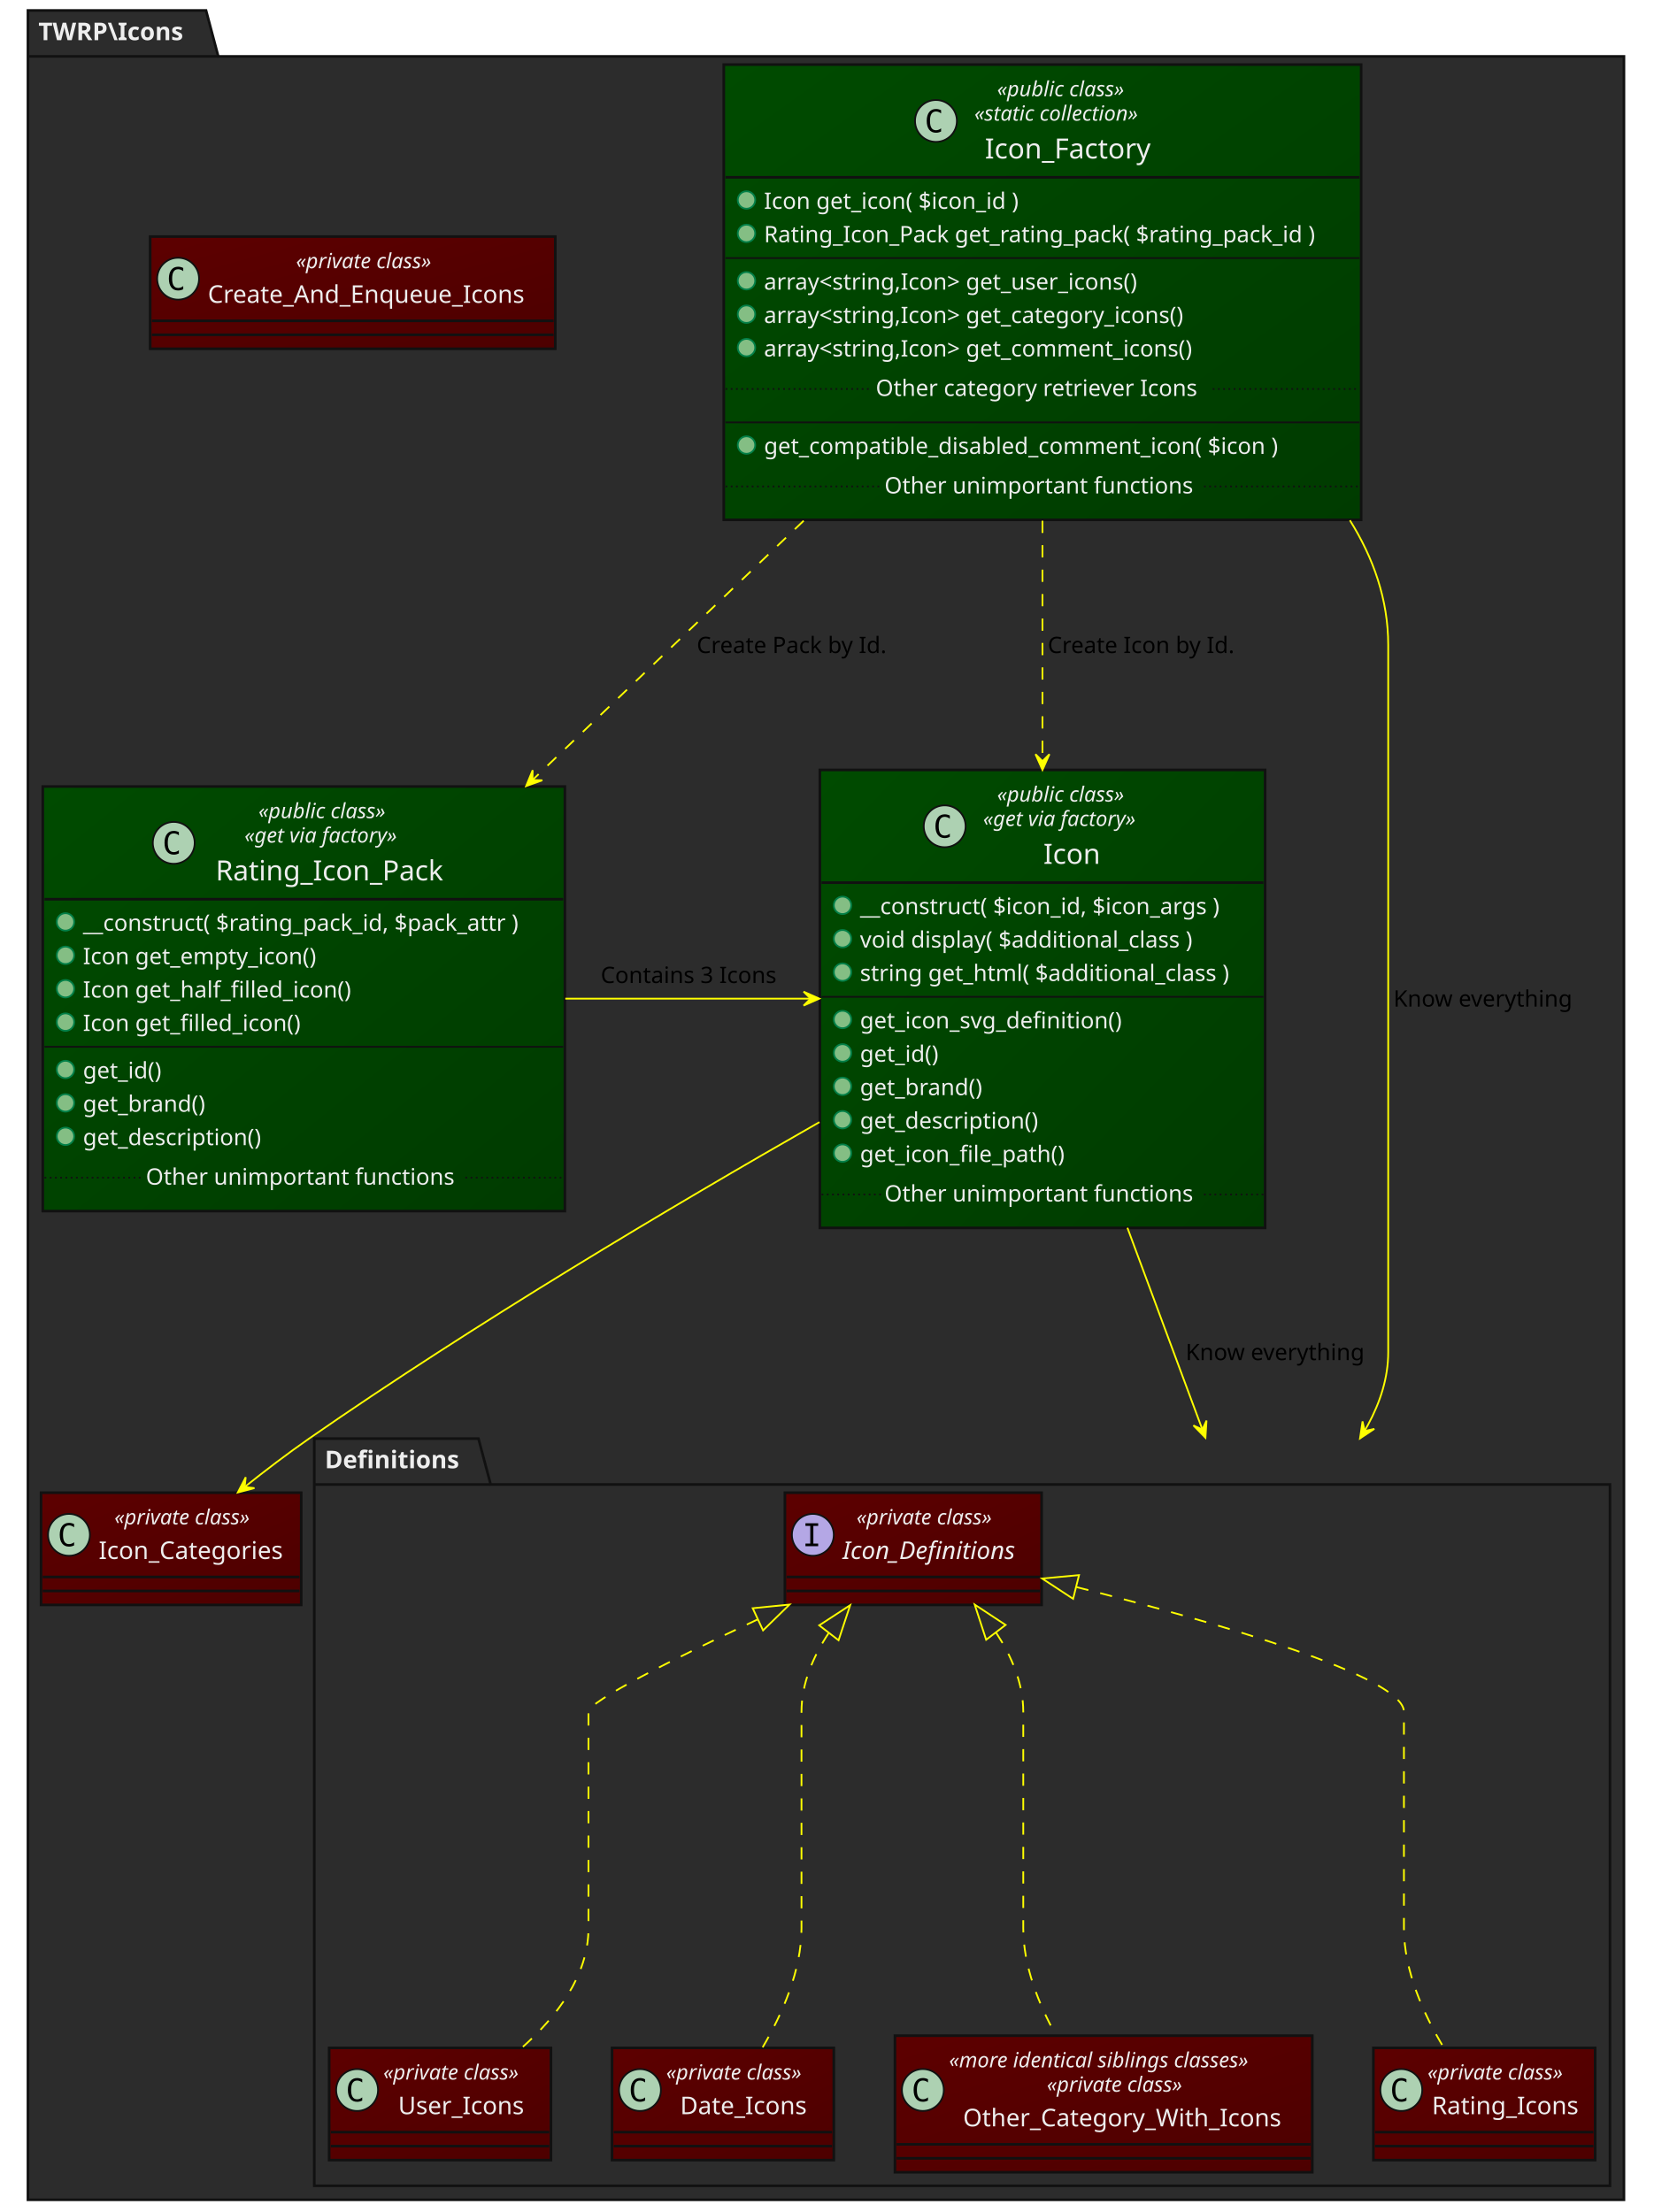
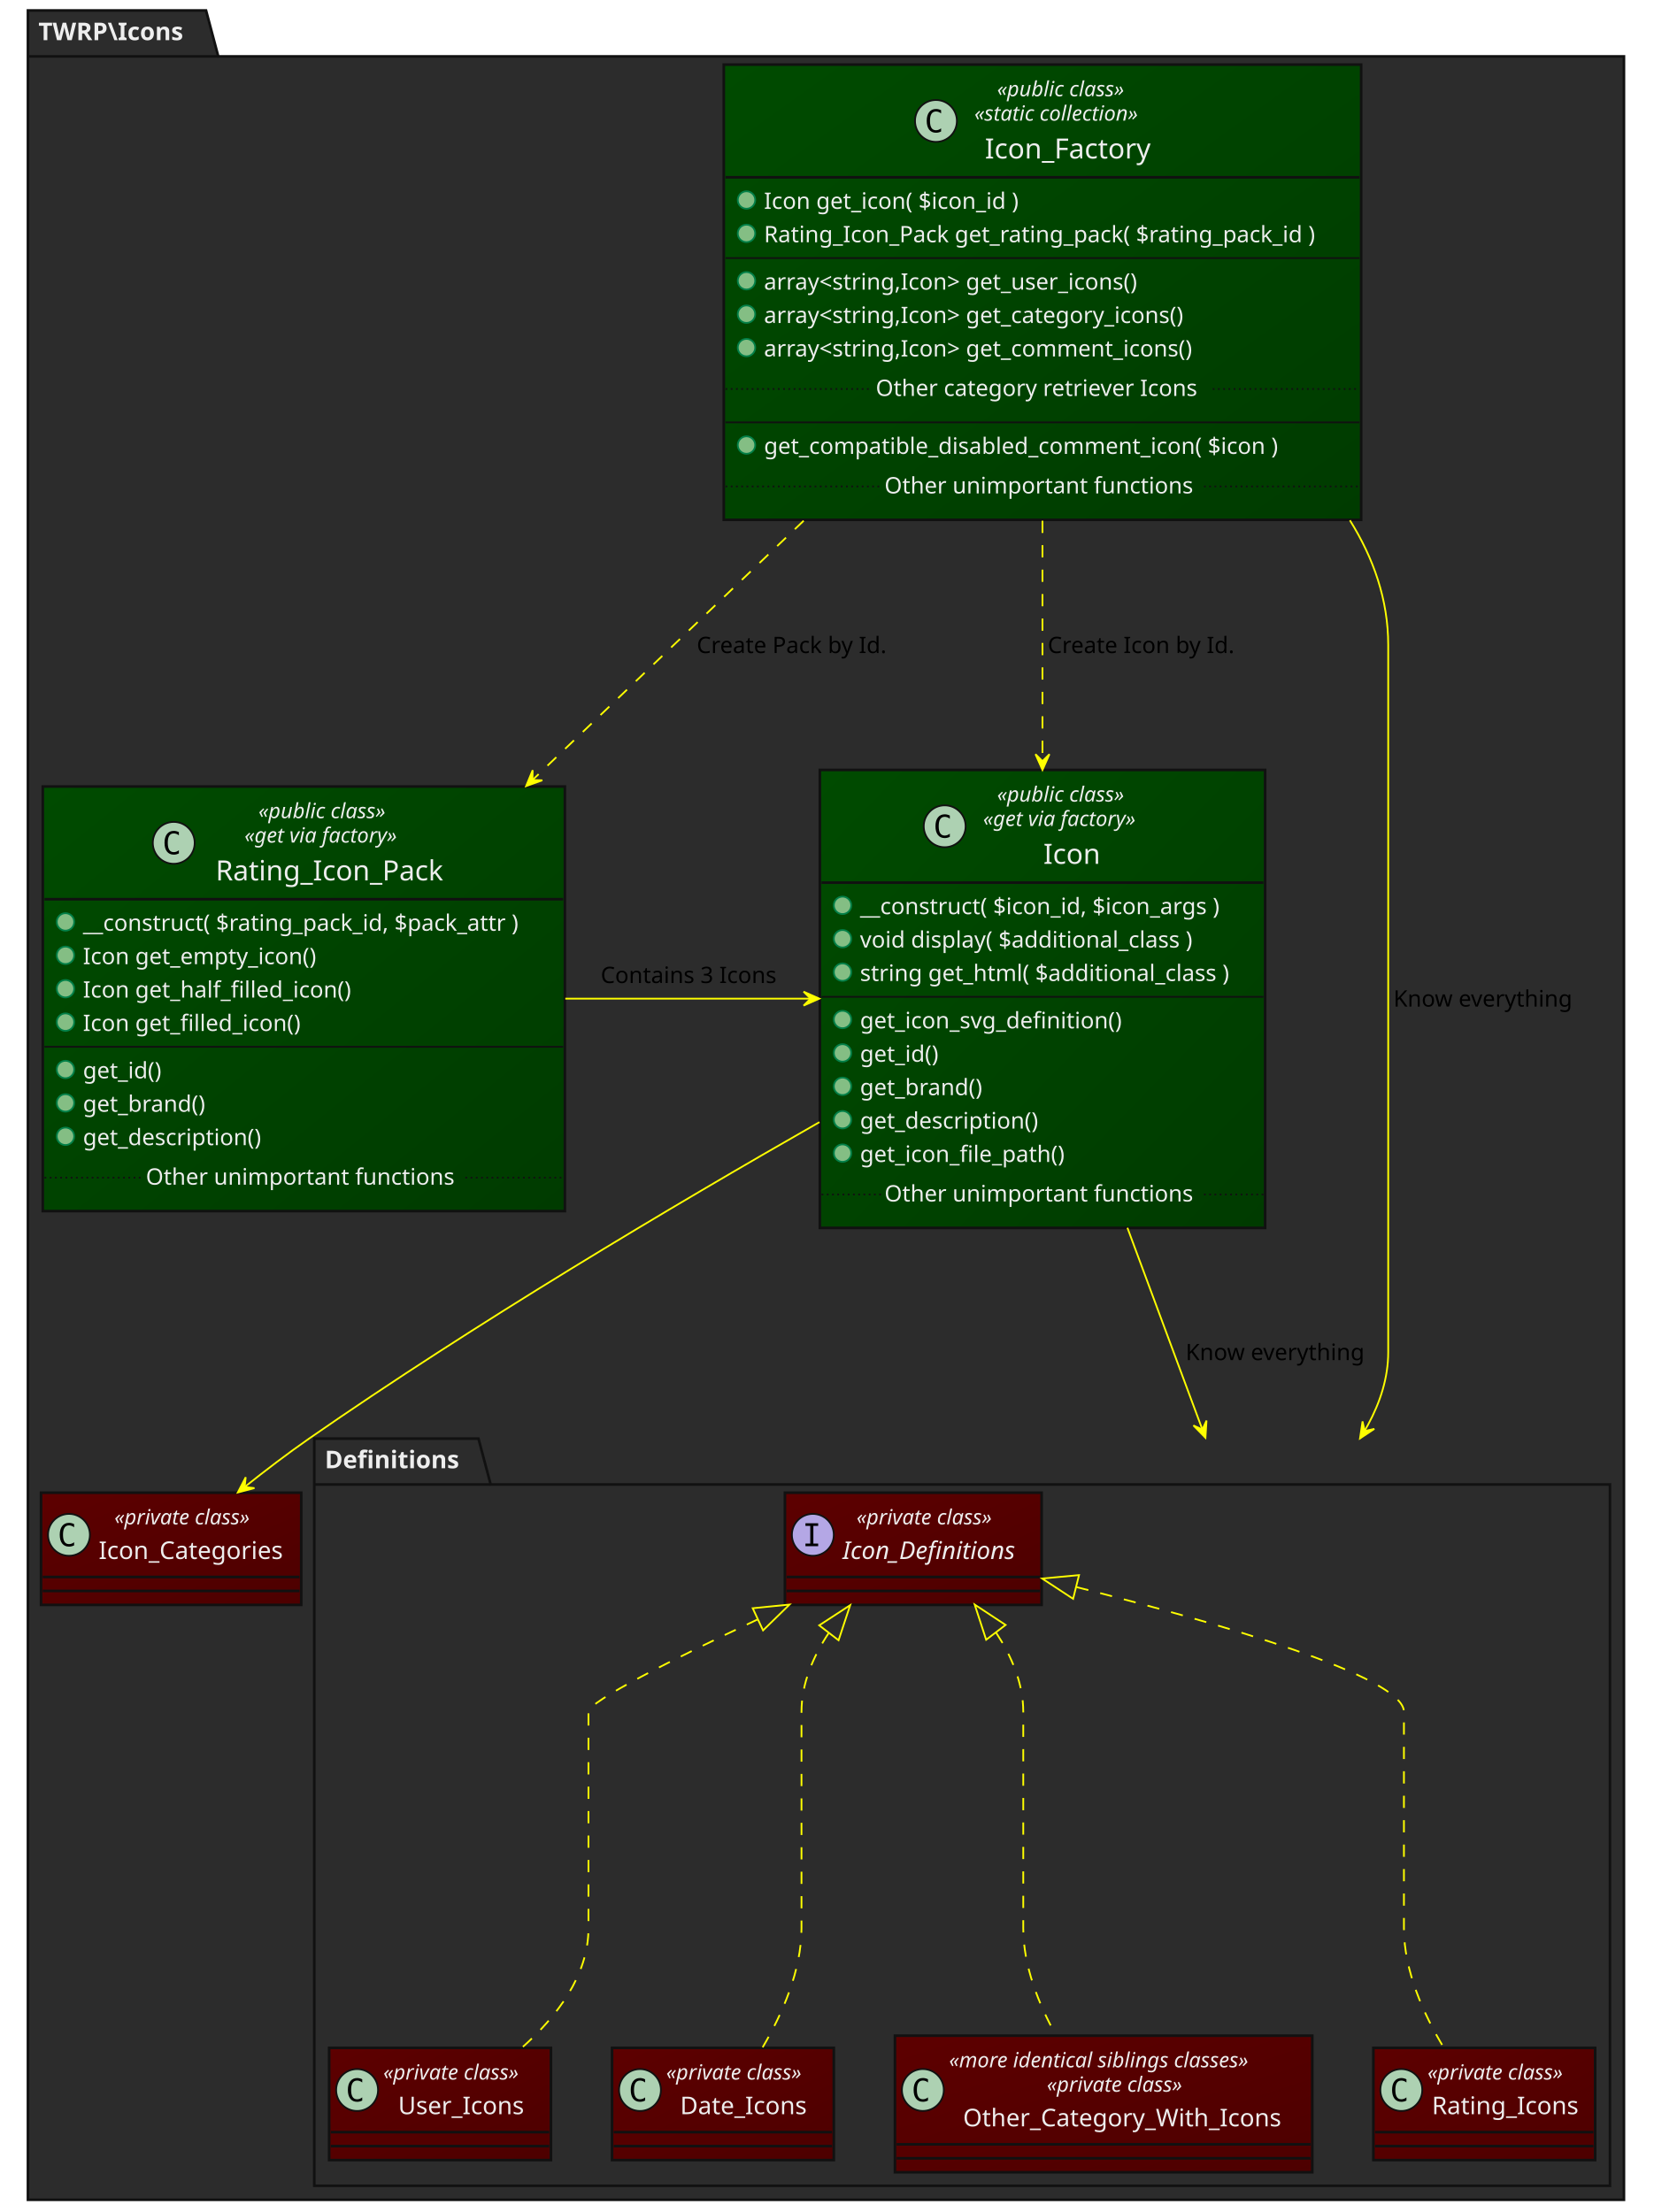
<svg xmlns="http://www.w3.org/2000/svg" contentScriptType="application/ecmascript" contentStyleType="text/css" height="1267px" preserveAspectRatio="none" style="width:947px;height:1267px;background:#222222;" version="1.1" viewBox="0 0 947 1267" width="947px" zoomAndPan="magnify">
  <defs>
-     <linearGradient id="ggsiudoa01c4p0" x1="0%" x2="100%" y1="0%" y2="100%">
+     <linearGradient id="g2rsognm6cd8f0" x1="0%" x2="100%" y1="0%" y2="100%">
      <stop offset="0%" stop-color="#004B00" />
      <stop offset="100%" stop-color="#003B00" />
    </linearGradient>
-     <linearGradient id="ggsiudoa01c4p1" x1="0%" x2="100%" y1="0%" y2="100%">
+     <linearGradient id="g2rsognm6cd8f1" x1="0%" x2="100%" y1="0%" y2="100%">
      <stop offset="0%" stop-color="#5D0000" />
      <stop offset="100%" stop-color="#4D0000" />
    </linearGradient>
  </defs>
  <g>
    <polygon fill="#2C2C2C" points="16,6,118,6,125,32.297,930,32.297,930,1260,16,1260,16,6" style="stroke: #111111; stroke-width: 1.5;" />
    <line style="stroke: #111111; stroke-width: 1.5;" x1="16" x2="125" y1="32.297" y2="32.297" />
    <text fill="#EEEEEE" font-family="sans-serif" font-size="14" font-weight="bold" lengthAdjust="spacingAndGlyphs" textLength="92" x="22" y="22.995">TWRP\Icons</text>
    <polygon fill="#2C2C2C" points="180,824,274,824,281,850.297,922,850.297,922,1252,180,1252,180,824" style="stroke: #111111; stroke-width: 1.5;" />
    <line style="stroke: #111111; stroke-width: 1.5;" x1="180" x2="281" y1="850.297" y2="850.297" />
    <text fill="#EEEEEE" font-family="sans-serif" font-size="14" font-weight="bold" lengthAdjust="spacingAndGlyphs" textLength="84" x="186" y="840.995">Definitions</text>
-     <rect codeLine="46" fill="url(#ggsiudoa01c4p0)" height="260.758" id="Icon_Factory" style="stroke: #111111; stroke-width: 1.5;" width="365" x="414.5" y="37" />
+     <rect codeLine="46" fill="url(#g2rsognm6cd8f0)" height="260.758" id="Icon_Factory" style="stroke: #111111; stroke-width: 1.5;" width="365" x="414.5" y="37" />
    <ellipse cx="536" cy="69.281" fill="#ADD1B2" rx="12" ry="12" style="stroke: #111111; stroke-width: 1.0;" />
    <path d="M538.938,75.312 Q538.25,75.672 537.531,75.844 Q536.828,76.031 536.031,76.031 Q533.516,76.031 532.109,74.25 Q530.719,72.469 530.719,69.234 Q530.719,66.016 532.125,64.219 Q533.531,62.422 536.031,62.422 Q536.828,62.422 537.531,62.609 Q538.25,62.781 538.938,63.141 L538.938,64.969 Q538.281,64.422 537.531,64.141 Q536.781,63.859 536.031,63.859 Q534.297,63.859 533.438,65.203 Q532.578,66.531 532.578,69.234 Q532.578,71.922 533.438,73.266 Q534.297,74.594 536.031,74.594 Q536.797,74.594 537.547,74.312 Q538.297,74.031 538.938,73.5 L538.938,75.312 Z " />
    <text fill="#EEEEEE" font-family="sans-serif" font-size="12" font-style="italic" lengthAdjust="spacingAndGlyphs" textLength="87" x="571" y="55.139">«public class»</text>
    <text fill="#EEEEEE" font-family="sans-serif" font-size="12" font-style="italic" lengthAdjust="spacingAndGlyphs" textLength="113" x="558" y="69.107">«static collection»</text>
    <text fill="#EEEEEE" font-family="sans-serif" font-size="16" lengthAdjust="spacingAndGlyphs" textLength="101" x="564" y="90.789">Icon_Factory</text>
    <line style="stroke: #111111; stroke-width: 1.5;" x1="415.5" x2="778.5" y1="101.562" y2="101.562" />
    <ellipse cx="427.5" cy="114.562" fill="#84BE84" rx="5" ry="5" style="stroke: #038048; stroke-width: 1.0;" />
    <text fill="#EEEEEE" font-family="sans-serif" font-size="13" lengthAdjust="spacingAndGlyphs" textLength="154" x="437.5" y="119.629">Icon get_icon( $icon_id )</text>
    <ellipse cx="427.5" cy="133.695" fill="#84BE84" rx="5" ry="5" style="stroke: #038048; stroke-width: 1.0;" />
    <text fill="#EEEEEE" font-family="sans-serif" font-size="13" lengthAdjust="spacingAndGlyphs" textLength="334" x="437.5" y="138.762">Rating_Icon_Pack get_rating_pack( $rating_pack_id )</text>
    <line style="stroke: #111111; stroke-width: 1.0;" x1="415.5" x2="778.5" y1="147.828" y2="147.828" />
    <ellipse cx="427.5" cy="160.828" fill="#84BE84" rx="5" ry="5" style="stroke: #038048; stroke-width: 1.0;" />
    <text fill="#EEEEEE" font-family="sans-serif" font-size="13" lengthAdjust="spacingAndGlyphs" textLength="231" x="437.5" y="165.895">array&lt;string,Icon&gt; get_user_icons()</text>
    <ellipse cx="427.5" cy="179.961" fill="#84BE84" rx="5" ry="5" style="stroke: #038048; stroke-width: 1.0;" />
    <text fill="#EEEEEE" font-family="sans-serif" font-size="13" lengthAdjust="spacingAndGlyphs" textLength="259" x="437.5" y="185.028">array&lt;string,Icon&gt; get_category_icons()</text>
    <ellipse cx="427.5" cy="199.094" fill="#84BE84" rx="5" ry="5" style="stroke: #038048; stroke-width: 1.0;" />
    <text fill="#EEEEEE" font-family="sans-serif" font-size="13" lengthAdjust="spacingAndGlyphs" textLength="265" x="437.5" y="204.161">array&lt;string,Icon&gt; get_comment_icons()</text>
    <line style="stroke: #111111; stroke-width: 1.0; stroke-dasharray: 1.0,2.0;" x1="415.5" x2="499.5" y1="222.793" y2="222.793" />
    <text fill="#EEEEEE" font-family="sans-serif" font-size="13" lengthAdjust="spacingAndGlyphs" textLength="191" x="501.5" y="226.793">Other category retriever Icons</text>
    <line style="stroke: #111111; stroke-width: 1.0; stroke-dasharray: 1.0,2.0;" x1="694.5" x2="778.5" y1="222.793" y2="222.793" />
    <line style="stroke: #111111; stroke-width: 1.0;" x1="415.5" x2="778.5" y1="241.926" y2="241.926" />
    <ellipse cx="427.5" cy="254.926" fill="#84BE84" rx="5" ry="5" style="stroke: #038048; stroke-width: 1.0;" />
    <text fill="#EEEEEE" font-family="sans-serif" font-size="13" lengthAdjust="spacingAndGlyphs" textLength="313" x="437.5" y="259.993">get_compatible_disabled_comment_icon( $icon )</text>
    <line style="stroke: #111111; stroke-width: 1.0; stroke-dasharray: 1.0,2.0;" x1="415.5" x2="504.5" y1="278.625" y2="278.625" />
    <text fill="#EEEEEE" font-family="sans-serif" font-size="13" lengthAdjust="spacingAndGlyphs" textLength="181" x="506.5" y="282.625">Other unimportant functions</text>
    <line style="stroke: #111111; stroke-width: 1.0; stroke-dasharray: 1.0,2.0;" x1="689.5" x2="778.5" y1="278.625" y2="278.625" />
-     <rect codeLine="59" fill="url(#ggsiudoa01c4p0)" height="262.324" id="Icon" style="stroke: #111111; stroke-width: 1.5;" width="255" x="469.5" y="441" />
+     <rect codeLine="59" fill="url(#g2rsognm6cd8f0)" height="262.324" id="Icon" style="stroke: #111111; stroke-width: 1.5;" width="255" x="469.5" y="441" />
    <ellipse cx="541" cy="473.281" fill="#ADD1B2" rx="12" ry="12" style="stroke: #111111; stroke-width: 1.0;" />
    <path d="M543.938,479.312 Q543.25,479.672 542.531,479.844 Q541.828,480.031 541.031,480.031 Q538.516,480.031 537.109,478.25 Q535.719,476.469 535.719,473.234 Q535.719,470.016 537.125,468.219 Q538.531,466.422 541.031,466.422 Q541.828,466.422 542.531,466.609 Q543.25,466.781 543.938,467.141 L543.938,468.969 Q543.281,468.422 542.531,468.141 Q541.781,467.859 541.031,467.859 Q539.297,467.859 538.438,469.203 Q537.578,470.531 537.578,473.234 Q537.578,475.922 538.438,477.266 Q539.297,478.594 541.031,478.594 Q541.797,478.594 542.547,478.312 Q543.297,478.031 543.938,477.5 L543.938,479.312 Z " />
    <text fill="#EEEEEE" font-family="sans-serif" font-size="12" font-style="italic" lengthAdjust="spacingAndGlyphs" textLength="87" x="571" y="459.139">«public class»</text>
    <text fill="#EEEEEE" font-family="sans-serif" font-size="12" font-style="italic" lengthAdjust="spacingAndGlyphs" textLength="103" x="563" y="473.107">«get via factory»</text>
    <text fill="#EEEEEE" font-family="sans-serif" font-size="16" lengthAdjust="spacingAndGlyphs" textLength="34" x="597.5" y="494.789">Icon</text>
    <line style="stroke: #111111; stroke-width: 1.5;" x1="470.5" x2="723.5" y1="505.562" y2="505.562" />
    <ellipse cx="482.5" cy="518.562" fill="#84BE84" rx="5" ry="5" style="stroke: #038048; stroke-width: 1.0;" />
    <text fill="#EEEEEE" font-family="sans-serif" font-size="13" lengthAdjust="spacingAndGlyphs" textLength="221" x="492.5" y="523.629">__construct( $icon_id, $icon_args )</text>
    <ellipse cx="482.5" cy="537.695" fill="#84BE84" rx="5" ry="5" style="stroke: #038048; stroke-width: 1.0;" />
    <text fill="#EEEEEE" font-family="sans-serif" font-size="13" lengthAdjust="spacingAndGlyphs" textLength="201" x="492.5" y="542.762">void display( $additional_class )</text>
    <ellipse cx="482.5" cy="556.828" fill="#84BE84" rx="5" ry="5" style="stroke: #038048; stroke-width: 1.0;" />
    <text fill="#EEEEEE" font-family="sans-serif" font-size="13" lengthAdjust="spacingAndGlyphs" textLength="224" x="492.5" y="561.895">string get_html( $additional_class )</text>
    <line style="stroke: #111111; stroke-width: 1.0;" x1="470.5" x2="723.5" y1="570.961" y2="570.961" />
    <ellipse cx="482.5" cy="583.961" fill="#84BE84" rx="5" ry="5" style="stroke: #038048; stroke-width: 1.0;" />
    <text fill="#EEEEEE" font-family="sans-serif" font-size="13" lengthAdjust="spacingAndGlyphs" textLength="158" x="492.5" y="589.028">get_icon_svg_definition()</text>
    <ellipse cx="482.5" cy="603.094" fill="#84BE84" rx="5" ry="5" style="stroke: #038048; stroke-width: 1.0;" />
    <text fill="#EEEEEE" font-family="sans-serif" font-size="13" lengthAdjust="spacingAndGlyphs" textLength="49" x="492.5" y="608.161">get_id()</text>
    <ellipse cx="482.5" cy="622.227" fill="#84BE84" rx="5" ry="5" style="stroke: #038048; stroke-width: 1.0;" />
    <text fill="#EEEEEE" font-family="sans-serif" font-size="13" lengthAdjust="spacingAndGlyphs" textLength="75" x="492.5" y="627.293">get_brand()</text>
    <ellipse cx="482.5" cy="641.359" fill="#84BE84" rx="5" ry="5" style="stroke: #038048; stroke-width: 1.0;" />
    <text fill="#EEEEEE" font-family="sans-serif" font-size="13" lengthAdjust="spacingAndGlyphs" textLength="108" x="492.5" y="646.426">get_description()</text>
    <ellipse cx="482.5" cy="660.492" fill="#84BE84" rx="5" ry="5" style="stroke: #038048; stroke-width: 1.0;" />
    <text fill="#EEEEEE" font-family="sans-serif" font-size="13" lengthAdjust="spacingAndGlyphs" textLength="125" x="492.5" y="665.559">get_icon_file_path()</text>
    <line style="stroke: #111111; stroke-width: 1.0; stroke-dasharray: 1.0,2.0;" x1="470.5" x2="504.5" y1="684.191" y2="684.191" />
    <text fill="#EEEEEE" font-family="sans-serif" font-size="13" lengthAdjust="spacingAndGlyphs" textLength="181" x="506.5" y="688.192">Other unimportant functions</text>
    <line style="stroke: #111111; stroke-width: 1.0; stroke-dasharray: 1.0,2.0;" x1="689.5" x2="723.5" y1="684.191" y2="684.191" />
-     <rect codeLine="72" fill="url(#ggsiudoa01c4p0)" height="243.191" id="Rating_Icon_Pack" style="stroke: #111111; stroke-width: 1.5;" width="299" x="24.5" y="450.5" />
+     <rect codeLine="72" fill="url(#g2rsognm6cd8f0)" height="243.191" id="Rating_Icon_Pack" style="stroke: #111111; stroke-width: 1.5;" width="299" x="24.5" y="450.5" />
    <ellipse cx="99.5" cy="482.781" fill="#ADD1B2" rx="12" ry="12" style="stroke: #111111; stroke-width: 1.0;" />
    <path d="M102.438,488.812 Q101.75,489.172 101.031,489.344 Q100.328,489.531 99.531,489.531 Q97.016,489.531 95.609,487.75 Q94.219,485.969 94.219,482.734 Q94.219,479.516 95.625,477.719 Q97.031,475.922 99.531,475.922 Q100.328,475.922 101.031,476.109 Q101.75,476.281 102.438,476.641 L102.438,478.469 Q101.781,477.922 101.031,477.641 Q100.281,477.359 99.531,477.359 Q97.797,477.359 96.938,478.703 Q96.078,480.031 96.078,482.734 Q96.078,485.422 96.938,486.766 Q97.797,488.094 99.531,488.094 Q100.297,488.094 101.047,487.812 Q101.797,487.531 102.438,487 L102.438,488.812 Z " />
    <text fill="#EEEEEE" font-family="sans-serif" font-size="12" font-style="italic" lengthAdjust="spacingAndGlyphs" textLength="87" x="148" y="468.639">«public class»</text>
    <text fill="#EEEEEE" font-family="sans-serif" font-size="12" font-style="italic" lengthAdjust="spacingAndGlyphs" textLength="103" x="140" y="482.607">«get via factory»</text>
    <text fill="#EEEEEE" font-family="sans-serif" font-size="16" lengthAdjust="spacingAndGlyphs" textLength="136" x="123.5" y="504.289">Rating_Icon_Pack</text>
    <line style="stroke: #111111; stroke-width: 1.5;" x1="25.5" x2="322.5" y1="515.062" y2="515.062" />
    <ellipse cx="37.5" cy="528.062" fill="#84BE84" rx="5" ry="5" style="stroke: #038048; stroke-width: 1.0;" />
    <text fill="#EEEEEE" font-family="sans-serif" font-size="13" lengthAdjust="spacingAndGlyphs" textLength="268" x="47.5" y="533.129">__construct( $rating_pack_id, $pack_attr )</text>
    <ellipse cx="37.5" cy="547.195" fill="#84BE84" rx="5" ry="5" style="stroke: #038048; stroke-width: 1.0;" />
    <text fill="#EEEEEE" font-family="sans-serif" font-size="13" lengthAdjust="spacingAndGlyphs" textLength="142" x="47.5" y="552.262">Icon get_empty_icon()</text>
    <ellipse cx="37.5" cy="566.328" fill="#84BE84" rx="5" ry="5" style="stroke: #038048; stroke-width: 1.0;" />
    <text fill="#EEEEEE" font-family="sans-serif" font-size="13" lengthAdjust="spacingAndGlyphs" textLength="160" x="47.5" y="571.395">Icon get_half_filled_icon()</text>
    <ellipse cx="37.5" cy="585.461" fill="#84BE84" rx="5" ry="5" style="stroke: #038048; stroke-width: 1.0;" />
    <text fill="#EEEEEE" font-family="sans-serif" font-size="13" lengthAdjust="spacingAndGlyphs" textLength="130" x="47.5" y="590.528">Icon get_filled_icon()</text>
    <line style="stroke: #111111; stroke-width: 1.0;" x1="25.5" x2="322.5" y1="599.594" y2="599.594" />
    <ellipse cx="37.5" cy="612.594" fill="#84BE84" rx="5" ry="5" style="stroke: #038048; stroke-width: 1.0;" />
    <text fill="#EEEEEE" font-family="sans-serif" font-size="13" lengthAdjust="spacingAndGlyphs" textLength="49" x="47.5" y="617.661">get_id()</text>
    <ellipse cx="37.5" cy="631.727" fill="#84BE84" rx="5" ry="5" style="stroke: #038048; stroke-width: 1.0;" />
    <text fill="#EEEEEE" font-family="sans-serif" font-size="13" lengthAdjust="spacingAndGlyphs" textLength="75" x="47.5" y="636.793">get_brand()</text>
    <ellipse cx="37.5" cy="650.859" fill="#84BE84" rx="5" ry="5" style="stroke: #038048; stroke-width: 1.0;" />
    <text fill="#EEEEEE" font-family="sans-serif" font-size="13" lengthAdjust="spacingAndGlyphs" textLength="108" x="47.5" y="655.926">get_description()</text>
    <line style="stroke: #111111; stroke-width: 1.0; stroke-dasharray: 1.0,2.0;" x1="25.5" x2="81.5" y1="674.559" y2="674.559" />
    <text fill="#EEEEEE" font-family="sans-serif" font-size="13" lengthAdjust="spacingAndGlyphs" textLength="181" x="83.5" y="678.559">Other unimportant functions</text>
    <line style="stroke: #111111; stroke-width: 1.0; stroke-dasharray: 1.0,2.0;" x1="266.5" x2="322.5" y1="674.559" y2="674.559" />
-     <rect codeLine="84" fill="url(#ggsiudoa01c4p1)" height="64.266" id="Create_And_Enqueue_Icons" style="stroke: #111111; stroke-width: 1.5;" width="232" x="86" y="135.5" />
-     <ellipse cx="102" cy="159.633" fill="#ADD1B2" rx="12" ry="12" style="stroke: #111111; stroke-width: 1.0;" />
-     <path d="M104.938,165.664 Q104.25,166.023 103.531,166.195 Q102.828,166.383 102.031,166.383 Q99.516,166.383 98.109,164.602 Q96.719,162.82 96.719,159.586 Q96.719,156.367 98.125,154.57 Q99.531,152.773 102.031,152.773 Q102.828,152.773 103.531,152.961 Q104.25,153.133 104.938,153.492 L104.938,155.32 Q104.281,154.773 103.531,154.492 Q102.781,154.211 102.031,154.211 Q100.297,154.211 99.438,155.555 Q98.578,156.883 98.578,159.586 Q98.578,162.273 99.438,163.617 Q100.297,164.945 102.031,164.945 Q102.797,164.945 103.547,164.664 Q104.297,164.383 104.938,163.852 L104.938,165.664 Z " />
-     <text fill="#EEEEEE" font-family="sans-serif" font-size="12" font-style="italic" lengthAdjust="spacingAndGlyphs" textLength="93" x="169.5" y="153.639">«private class»</text>
-     <text fill="#EEEEEE" font-family="sans-serif" font-size="14" lengthAdjust="spacingAndGlyphs" textLength="194" x="119" y="173.464">Create_And_Enqueue_Icons</text>
-     <line style="stroke: #111111; stroke-width: 1.5;" x1="87" x2="317" y1="183.766" y2="183.766" />
-     <line style="stroke: #111111; stroke-width: 1.5;" x1="87" x2="317" y1="191.766" y2="191.766" />
-     <rect codeLine="86" fill="url(#ggsiudoa01c4p1)" height="64.266" id="Icon_Categories" style="stroke: #111111; stroke-width: 1.5;" width="149" x="23.5" y="855" />
+     <rect codeLine="84" fill="url(#g2rsognm6cd8f1)" height="64.266" id="Icon_Categories" style="stroke: #111111; stroke-width: 1.5;" width="149" x="23.5" y="855" />
    <ellipse cx="39.5" cy="879.133" fill="#ADD1B2" rx="12" ry="12" style="stroke: #111111; stroke-width: 1.0;" />
    <path d="M42.438,885.164 Q41.75,885.523 41.031,885.695 Q40.328,885.883 39.531,885.883 Q37.016,885.883 35.609,884.102 Q34.219,882.32 34.219,879.086 Q34.219,875.867 35.625,874.07 Q37.031,872.273 39.531,872.273 Q40.328,872.273 41.031,872.461 Q41.75,872.633 42.438,872.992 L42.438,874.82 Q41.781,874.273 41.031,873.992 Q40.281,873.711 39.531,873.711 Q37.797,873.711 36.938,875.055 Q36.078,876.383 36.078,879.086 Q36.078,881.773 36.938,883.117 Q37.797,884.445 39.531,884.445 Q40.297,884.445 41.047,884.164 Q41.797,883.883 42.438,883.352 L42.438,885.164 Z " />
    <text fill="#EEEEEE" font-family="sans-serif" font-size="12" font-style="italic" lengthAdjust="spacingAndGlyphs" textLength="93" x="65.5" y="873.139">«private class»</text>
    <text fill="#EEEEEE" font-family="sans-serif" font-size="14" lengthAdjust="spacingAndGlyphs" textLength="111" x="56.5" y="892.964">Icon_Categories</text>
    <line style="stroke: #111111; stroke-width: 1.5;" x1="24.5" x2="171.5" y1="903.266" y2="903.266" />
    <line style="stroke: #111111; stroke-width: 1.5;" x1="24.5" x2="171.5" y1="911.266" y2="911.266" />
-     <rect codeLine="89" fill="url(#ggsiudoa01c4p1)" height="64.266" id="Icon_Definitions" style="stroke: #111111; stroke-width: 1.5;" width="147" x="449.5" y="855" />
+     <rect codeLine="87" fill="url(#g2rsognm6cd8f1)" height="64.266" id="Icon_Definitions" style="stroke: #111111; stroke-width: 1.5;" width="147" x="449.5" y="855" />
    <ellipse cx="465.5" cy="879.133" fill="#B4A7E5" rx="12" ry="12" style="stroke: #111111; stroke-width: 1.0;" />
    <path d="M461.266,872.508 L468.547,872.508 L468.547,874.008 L465.797,874.008 L465.797,884.133 L468.547,884.133 L468.547,885.633 L461.266,885.633 L461.266,884.133 L464.016,884.133 L464.016,874.008 L461.266,874.008 L461.266,872.508 Z " />
    <text fill="#EEEEEE" font-family="sans-serif" font-size="12" font-style="italic" lengthAdjust="spacingAndGlyphs" textLength="93" x="490.5" y="873.139">«private class»</text>
    <text fill="#EEEEEE" font-family="sans-serif" font-size="14" font-style="italic" lengthAdjust="spacingAndGlyphs" textLength="109" x="482.5" y="892.964">Icon_Definitions</text>
    <line style="stroke: #111111; stroke-width: 1.5;" x1="450.5" x2="595.5" y1="903.266" y2="903.266" />
    <line style="stroke: #111111; stroke-width: 1.5;" x1="450.5" x2="595.5" y1="911.266" y2="911.266" />
-     <rect codeLine="90" fill="url(#ggsiudoa01c4p1)" height="64.266" id="User_Icons" style="stroke: #111111; stroke-width: 1.5;" width="127" x="188.5" y="1173" />
+     <rect codeLine="88" fill="url(#g2rsognm6cd8f1)" height="64.266" id="User_Icons" style="stroke: #111111; stroke-width: 1.5;" width="127" x="188.5" y="1173" />
    <ellipse cx="204.5" cy="1197.133" fill="#ADD1B2" rx="12" ry="12" style="stroke: #111111; stroke-width: 1.0;" />
    <path d="M207.438,1203.164 Q206.75,1203.523 206.031,1203.695 Q205.328,1203.883 204.531,1203.883 Q202.016,1203.883 200.609,1202.102 Q199.219,1200.32 199.219,1197.086 Q199.219,1193.867 200.625,1192.07 Q202.031,1190.273 204.531,1190.273 Q205.328,1190.273 206.031,1190.461 Q206.75,1190.633 207.438,1190.992 L207.438,1192.82 Q206.781,1192.273 206.031,1191.992 Q205.281,1191.711 204.531,1191.711 Q202.797,1191.711 201.938,1193.055 Q201.078,1194.383 201.078,1197.086 Q201.078,1199.773 201.938,1201.117 Q202.797,1202.445 204.531,1202.445 Q205.297,1202.445 206.047,1202.164 Q206.797,1201.883 207.438,1201.352 L207.438,1203.164 Z " />
    <text fill="#EEEEEE" font-family="sans-serif" font-size="12" font-style="italic" lengthAdjust="spacingAndGlyphs" textLength="93" x="219.5" y="1191.139">«private class»</text>
    <text fill="#EEEEEE" font-family="sans-serif" font-size="14" lengthAdjust="spacingAndGlyphs" textLength="76" x="228" y="1210.964">User_Icons</text>
    <line style="stroke: #111111; stroke-width: 1.5;" x1="189.5" x2="314.5" y1="1221.266" y2="1221.266" />
    <line style="stroke: #111111; stroke-width: 1.5;" x1="189.5" x2="314.5" y1="1229.266" y2="1229.266" />
-     <rect codeLine="91" fill="url(#ggsiudoa01c4p1)" height="64.266" id="Date_Icons" style="stroke: #111111; stroke-width: 1.5;" width="127" x="350.5" y="1173" />
+     <rect codeLine="89" fill="url(#g2rsognm6cd8f1)" height="64.266" id="Date_Icons" style="stroke: #111111; stroke-width: 1.5;" width="127" x="350.5" y="1173" />
    <ellipse cx="366.5" cy="1197.133" fill="#ADD1B2" rx="12" ry="12" style="stroke: #111111; stroke-width: 1.0;" />
    <path d="M369.438,1203.164 Q368.75,1203.523 368.031,1203.695 Q367.328,1203.883 366.531,1203.883 Q364.016,1203.883 362.609,1202.102 Q361.219,1200.32 361.219,1197.086 Q361.219,1193.867 362.625,1192.07 Q364.031,1190.273 366.531,1190.273 Q367.328,1190.273 368.031,1190.461 Q368.75,1190.633 369.438,1190.992 L369.438,1192.82 Q368.781,1192.273 368.031,1191.992 Q367.281,1191.711 366.531,1191.711 Q364.797,1191.711 363.938,1193.055 Q363.078,1194.383 363.078,1197.086 Q363.078,1199.773 363.938,1201.117 Q364.797,1202.445 366.531,1202.445 Q367.297,1202.445 368.047,1202.164 Q368.797,1201.883 369.438,1201.352 L369.438,1203.164 Z " />
    <text fill="#EEEEEE" font-family="sans-serif" font-size="12" font-style="italic" lengthAdjust="spacingAndGlyphs" textLength="93" x="381.5" y="1191.139">«private class»</text>
    <text fill="#EEEEEE" font-family="sans-serif" font-size="14" lengthAdjust="spacingAndGlyphs" textLength="77" x="389.5" y="1210.964">Date_Icons</text>
    <line style="stroke: #111111; stroke-width: 1.5;" x1="351.5" x2="476.5" y1="1221.266" y2="1221.266" />
    <line style="stroke: #111111; stroke-width: 1.5;" x1="351.5" x2="476.5" y1="1229.266" y2="1229.266" />
-     <rect codeLine="92" fill="url(#ggsiudoa01c4p1)" height="78.234" id="Other_Category_With_Icons" style="stroke: #111111; stroke-width: 1.5;" width="239" x="512.5" y="1166" />
+     <rect codeLine="90" fill="url(#g2rsognm6cd8f1)" height="78.234" id="Other_Category_With_Icons" style="stroke: #111111; stroke-width: 1.5;" width="239" x="512.5" y="1166" />
    <ellipse cx="528.5" cy="1197.117" fill="#ADD1B2" rx="12" ry="12" style="stroke: #111111; stroke-width: 1.0;" />
    <path d="M531.438,1203.148 Q530.75,1203.508 530.031,1203.68 Q529.328,1203.867 528.531,1203.867 Q526.016,1203.867 524.609,1202.086 Q523.219,1200.305 523.219,1197.07 Q523.219,1193.852 524.625,1192.055 Q526.031,1190.258 528.531,1190.258 Q529.328,1190.258 530.031,1190.445 Q530.75,1190.617 531.438,1190.977 L531.438,1192.805 Q530.781,1192.258 530.031,1191.977 Q529.281,1191.695 528.531,1191.695 Q526.797,1191.695 525.938,1193.039 Q525.078,1194.367 525.078,1197.07 Q525.078,1199.758 525.938,1201.102 Q526.797,1202.43 528.531,1202.43 Q529.297,1202.43 530.047,1202.148 Q530.797,1201.867 531.438,1201.336 L531.438,1203.148 Z " />
    <text fill="#EEEEEE" font-family="sans-serif" font-size="12" font-style="italic" lengthAdjust="spacingAndGlyphs" textLength="205" x="543.5" y="1184.139">«more identical siblings classes»</text>
    <text fill="#EEEEEE" font-family="sans-serif" font-size="12" font-style="italic" lengthAdjust="spacingAndGlyphs" textLength="93" x="599.5" y="1198.107">«private class»</text>
    <text fill="#EEEEEE" font-family="sans-serif" font-size="14" lengthAdjust="spacingAndGlyphs" textLength="189" x="551.5" y="1217.933">Other_Category_With_Icons</text>
    <line style="stroke: #111111; stroke-width: 1.5;" x1="513.5" x2="750.5" y1="1228.234" y2="1228.234" />
    <line style="stroke: #111111; stroke-width: 1.5;" x1="513.5" x2="750.5" y1="1236.234" y2="1236.234" />
-     <rect codeLine="93" fill="url(#ggsiudoa01c4p1)" height="64.266" id="Rating_Icons" style="stroke: #111111; stroke-width: 1.5;" width="127" x="786.5" y="1173" />
+     <rect codeLine="91" fill="url(#g2rsognm6cd8f1)" height="64.266" id="Rating_Icons" style="stroke: #111111; stroke-width: 1.5;" width="127" x="786.5" y="1173" />
    <ellipse cx="802.5" cy="1197.133" fill="#ADD1B2" rx="12" ry="12" style="stroke: #111111; stroke-width: 1.0;" />
    <path d="M805.438,1203.164 Q804.75,1203.523 804.031,1203.695 Q803.328,1203.883 802.531,1203.883 Q800.016,1203.883 798.609,1202.102 Q797.219,1200.32 797.219,1197.086 Q797.219,1193.867 798.625,1192.07 Q800.031,1190.273 802.531,1190.273 Q803.328,1190.273 804.031,1190.461 Q804.75,1190.633 805.438,1190.992 L805.438,1192.82 Q804.781,1192.273 804.031,1191.992 Q803.281,1191.711 802.531,1191.711 Q800.797,1191.711 799.938,1193.055 Q799.078,1194.383 799.078,1197.086 Q799.078,1199.773 799.938,1201.117 Q800.797,1202.445 802.531,1202.445 Q803.297,1202.445 804.047,1202.164 Q804.797,1201.883 805.438,1201.352 L805.438,1203.164 Z " />
    <text fill="#EEEEEE" font-family="sans-serif" font-size="12" font-style="italic" lengthAdjust="spacingAndGlyphs" textLength="93" x="817.5" y="1191.139">«private class»</text>
    <text fill="#EEEEEE" font-family="sans-serif" font-size="14" lengthAdjust="spacingAndGlyphs" textLength="88" x="820" y="1210.964">Rating_Icons</text>
    <line style="stroke: #111111; stroke-width: 1.5;" x1="787.5" x2="912.5" y1="1221.266" y2="1221.266" />
    <line style="stroke: #111111; stroke-width: 1.5;" x1="787.5" x2="912.5" y1="1229.266" y2="1229.266" />
-     <path codeLine="96" d="M597,298.271 C597,342.278 597,391.466 597,435.874 " fill="none" id="Icon_Factory-to-Icon" style="stroke: #FFFF00; stroke-width: 1.0; stroke-dasharray: 7.0,7.0;" />
+     <path codeLine="94" d="M597,298.271 C597,342.278 597,391.466 597,435.874 " fill="none" id="Icon_Factory-to-Icon" style="stroke: #FFFF00; stroke-width: 1.0; stroke-dasharray: 7.0,7.0;" />
    <polygon fill="#FFFF00" points="597,440.987,601,431.987,597,435.987,593,431.987,597,440.987" style="stroke: #FFFF00; stroke-width: 1.0;" />
    <text fill="#000000" font-family="sans-serif" font-size="13" lengthAdjust="spacingAndGlyphs" textLength="111" x="600" y="374.067">Create Icon by Id.</text>
-     <path codeLine="97" d="M460.248,298.271 C410.493,345.85 354.404,399.486 305.146,446.59 " fill="none" id="Icon_Factory-to-Rating_Icon_Pack" style="stroke: #FFFF00; stroke-width: 1.0; stroke-dasharray: 7.0,7.0;" />
+     <path codeLine="95" d="M460.248,298.271 C410.493,345.85 354.404,399.486 305.146,446.59 " fill="none" id="Icon_Factory-to-Rating_Icon_Pack" style="stroke: #FFFF00; stroke-width: 1.0; stroke-dasharray: 7.0,7.0;" />
    <polygon fill="#FFFF00" points="301.31,450.258,310.579,446.929,304.923,446.802,305.05,441.147,301.31,450.258" style="stroke: #FFFF00; stroke-width: 1.0;" />
    <text fill="#000000" font-family="sans-serif" font-size="13" lengthAdjust="spacingAndGlyphs" textLength="115" x="399" y="374.067">Create Pack by Id.</text>
-     <path codeLine="99" d="M323.729,572 C369.498,572 419.498,572 464.07,572 " fill="none" id="Rating_Icon_Pack-to-Icon" style="stroke: #FFFF00; stroke-width: 1.0;" />
+     <path codeLine="97" d="M323.729,572 C369.498,572 419.498,572 464.07,572 " fill="none" id="Rating_Icon_Pack-to-Icon" style="stroke: #FFFF00; stroke-width: 1.0;" />
    <polygon fill="#FFFF00" points="469.198,572,460.198,568,464.198,572,460.198,576,469.198,572" style="stroke: #FFFF00; stroke-width: 1.0;" />
    <text fill="#000000" font-family="sans-serif" font-size="13" lengthAdjust="spacingAndGlyphs" textLength="105" x="344" y="563.067">Contains 3 Icons</text>
-     <path codeLine="101" d="M469.285,642.732 C384.599,691.053 272.001,758.052 177,824 C164.7,832.538 151.821,842.386 140.115,851.721 " fill="none" id="Icon-to-Icon_Categories" style="stroke: #FFFF00; stroke-width: 1.0;" />
+     <path codeLine="99" d="M469.285,642.732 C384.599,691.053 272.001,758.052 177,824 C164.7,832.538 151.821,842.386 140.115,851.721 " fill="none" id="Icon-to-Icon_Categories" style="stroke: #FFFF00; stroke-width: 1.0;" />
    <polygon fill="#FFFF00" points="136.193,854.865,145.717,852.357,140.094,851.738,140.714,846.115,136.193,854.865" style="stroke: #FFFF00; stroke-width: 1.0;" />
-     <path codeLine="103" d="M773.054,298.014 C786.513,319.565 795,343.473 795,369.5 C795,369.5 795,369.5 795,774.5 C795,789.181 790.401,803.253 783.395,816.173 C782.519,817.788 781.606,819.385 780.659,820.963 C780.185,821.752 779.704,822.536 779.214,823.315 C779.092,823.51 778.969,823.704 778.846,823.899 " fill="none" id="Icon_Factory-to-Definitions" style="stroke: #FFFF00; stroke-width: 1.0;" />
+     <path codeLine="101" d="M773.054,298.014 C786.513,319.565 795,343.473 795,369.5 C795,369.5 795,369.5 795,774.5 C795,789.181 790.401,803.253 783.395,816.173 C782.519,817.788 781.606,819.385 780.659,820.963 C780.185,821.752 779.704,822.536 779.214,823.315 C779.092,823.51 778.969,823.704 778.846,823.899 " fill="none" id="Icon_Factory-to-Definitions" style="stroke: #FFFF00; stroke-width: 1.0;" />
    <polygon fill="#FFFF00" points="778.846,823.899,787.047,818.446,781.526,819.678,780.294,814.157,778.846,823.899" style="stroke: #FFFF00; stroke-width: 1.0;" />
    <text fill="#000000" font-family="sans-serif" font-size="13" lengthAdjust="spacingAndGlyphs" textLength="104" x="798" y="576.567">Know everything</text>
-     <path codeLine="104" d="M645.644,703.246 C655.675,730.284 666.174,758.567 676,785 C679.951,795.628 684.137,806.877 688.231,817.872 C688.743,819.247 689.253,820.617 689.761,821.982 C689.889,822.323 690.015,822.664 690.142,823.004 C690.206,823.175 690.269,823.345 690.332,823.515 " fill="none" id="Icon-to-Definitions" style="stroke: #FFFF00; stroke-width: 1.0;" />
+     <path codeLine="102" d="M645.644,703.246 C655.675,730.284 666.174,758.567 676,785 C679.951,795.628 684.137,806.877 688.231,817.872 C688.743,819.247 689.253,820.617 689.761,821.982 C689.889,822.323 690.015,822.664 690.142,823.004 C690.206,823.175 690.269,823.345 690.332,823.515 " fill="none" id="Icon-to-Definitions" style="stroke: #FFFF00; stroke-width: 1.0;" />
    <polygon fill="#FFFF00" points="690.332,823.515,690.94,813.685,688.587,818.829,683.443,816.477,690.332,823.515" style="stroke: #FFFF00; stroke-width: 1.0;" />
    <text fill="#000000" font-family="sans-serif" font-size="13" lengthAdjust="spacingAndGlyphs" textLength="104" x="679" y="779.067">Know everything</text>
-     <path codeLine="105" d="M434.007,927.527 C386.211,949.985 337,974.551 337,980.5 C337,980.5 337,980.5 337,1104.5 C337,1131.693 318.633,1155.322 298.975,1172.823 " fill="none" id="Icon_Definitions-backto-User_Icons" style="stroke: #FFFF00; stroke-width: 1.0; stroke-dasharray: 7.0,7.0;" />
+     <path codeLine="103" d="M434.007,927.527 C386.211,949.985 337,974.551 337,980.5 C337,980.5 337,980.5 337,1104.5 C337,1131.693 318.633,1155.322 298.975,1172.823 " fill="none" id="Icon_Definitions-backto-User_Icons" style="stroke: #FFFF00; stroke-width: 1.0; stroke-dasharray: 7.0,7.0;" />
    <polygon fill="none" points="431.066,921.174,452.151,919.066,436.983,933.863,431.066,921.174" style="stroke: #FFFF00; stroke-width: 1.0;" />
-     <path codeLine="106" d="M474.579,935.38 C465.609,948.88 459,964.317 459,980.5 C459,980.5 459,980.5 459,1104.5 C459,1128.779 447.925,1153.702 436.764,1172.656 " fill="none" id="Icon_Definitions-backto-Date_Icons" style="stroke: #FFFF00; stroke-width: 1.0; stroke-dasharray: 7.0,7.0;" />
+     <path codeLine="104" d="M474.579,935.38 C465.609,948.88 459,964.317 459,980.5 C459,980.5 459,980.5 459,1104.5 C459,1128.779 447.925,1153.702 436.764,1172.656 " fill="none" id="Icon_Definitions-backto-Date_Icons" style="stroke: #FFFF00; stroke-width: 1.0; stroke-dasharray: 7.0,7.0;" />
    <polygon fill="none" points="469.134,930.978,486.885,919.406,480.225,939.522,469.134,930.978" style="stroke: #FFFF00; stroke-width: 1.0;" />
-     <path codeLine="107" d="M570.437,935.145 C579.383,948.726 586,964.26 586,980.5 C586,980.5 586,980.5 586,1104.5 C586,1125.991 594.805,1147.914 604.71,1165.777 " fill="none" id="Icon_Definitions-backto-Other_Category_With_Icons" style="stroke: #FFFF00; stroke-width: 1.0; stroke-dasharray: 7.0,7.0;" />
+     <path codeLine="105" d="M570.437,935.145 C579.383,948.726 586,964.26 586,980.5 C586,980.5 586,980.5 586,1104.5 C586,1125.991 594.805,1147.914 604.71,1165.777 " fill="none" id="Icon_Definitions-backto-Other_Category_With_Icons" style="stroke: #FFFF00; stroke-width: 1.0; stroke-dasharray: 7.0,7.0;" />
    <polygon fill="none" points="564.749,939.229,558.184,919.082,575.88,930.738,564.749,939.229" style="stroke: #FFFF00; stroke-width: 1.0;" />
-     <path codeLine="108" d="M616.49,909.06 C698.244,929.706 804,960.313 804,980.5 C804,980.5 804,980.5 804,1104.5 C804,1128.87 815.321,1153.794 826.731,1172.725 " fill="none" id="Icon_Definitions-backto-Rating_Icons" style="stroke: #FFFF00; stroke-width: 1.0; stroke-dasharray: 7.0,7.0;" />
+     <path codeLine="106" d="M616.49,909.06 C698.244,929.706 804,960.313 804,980.5 C804,980.5 804,980.5 804,1104.5 C804,1128.87 815.321,1153.794 826.731,1172.725 " fill="none" id="Icon_Definitions-backto-Rating_Icons" style="stroke: #FFFF00; stroke-width: 1.0; stroke-dasharray: 7.0,7.0;" />
    <polygon fill="none" points="614.547,915.79,596.829,904.168,617.928,902.205,614.547,915.79" style="stroke: #FFFF00; stroke-width: 1.0;" />
  </g>
</svg>
